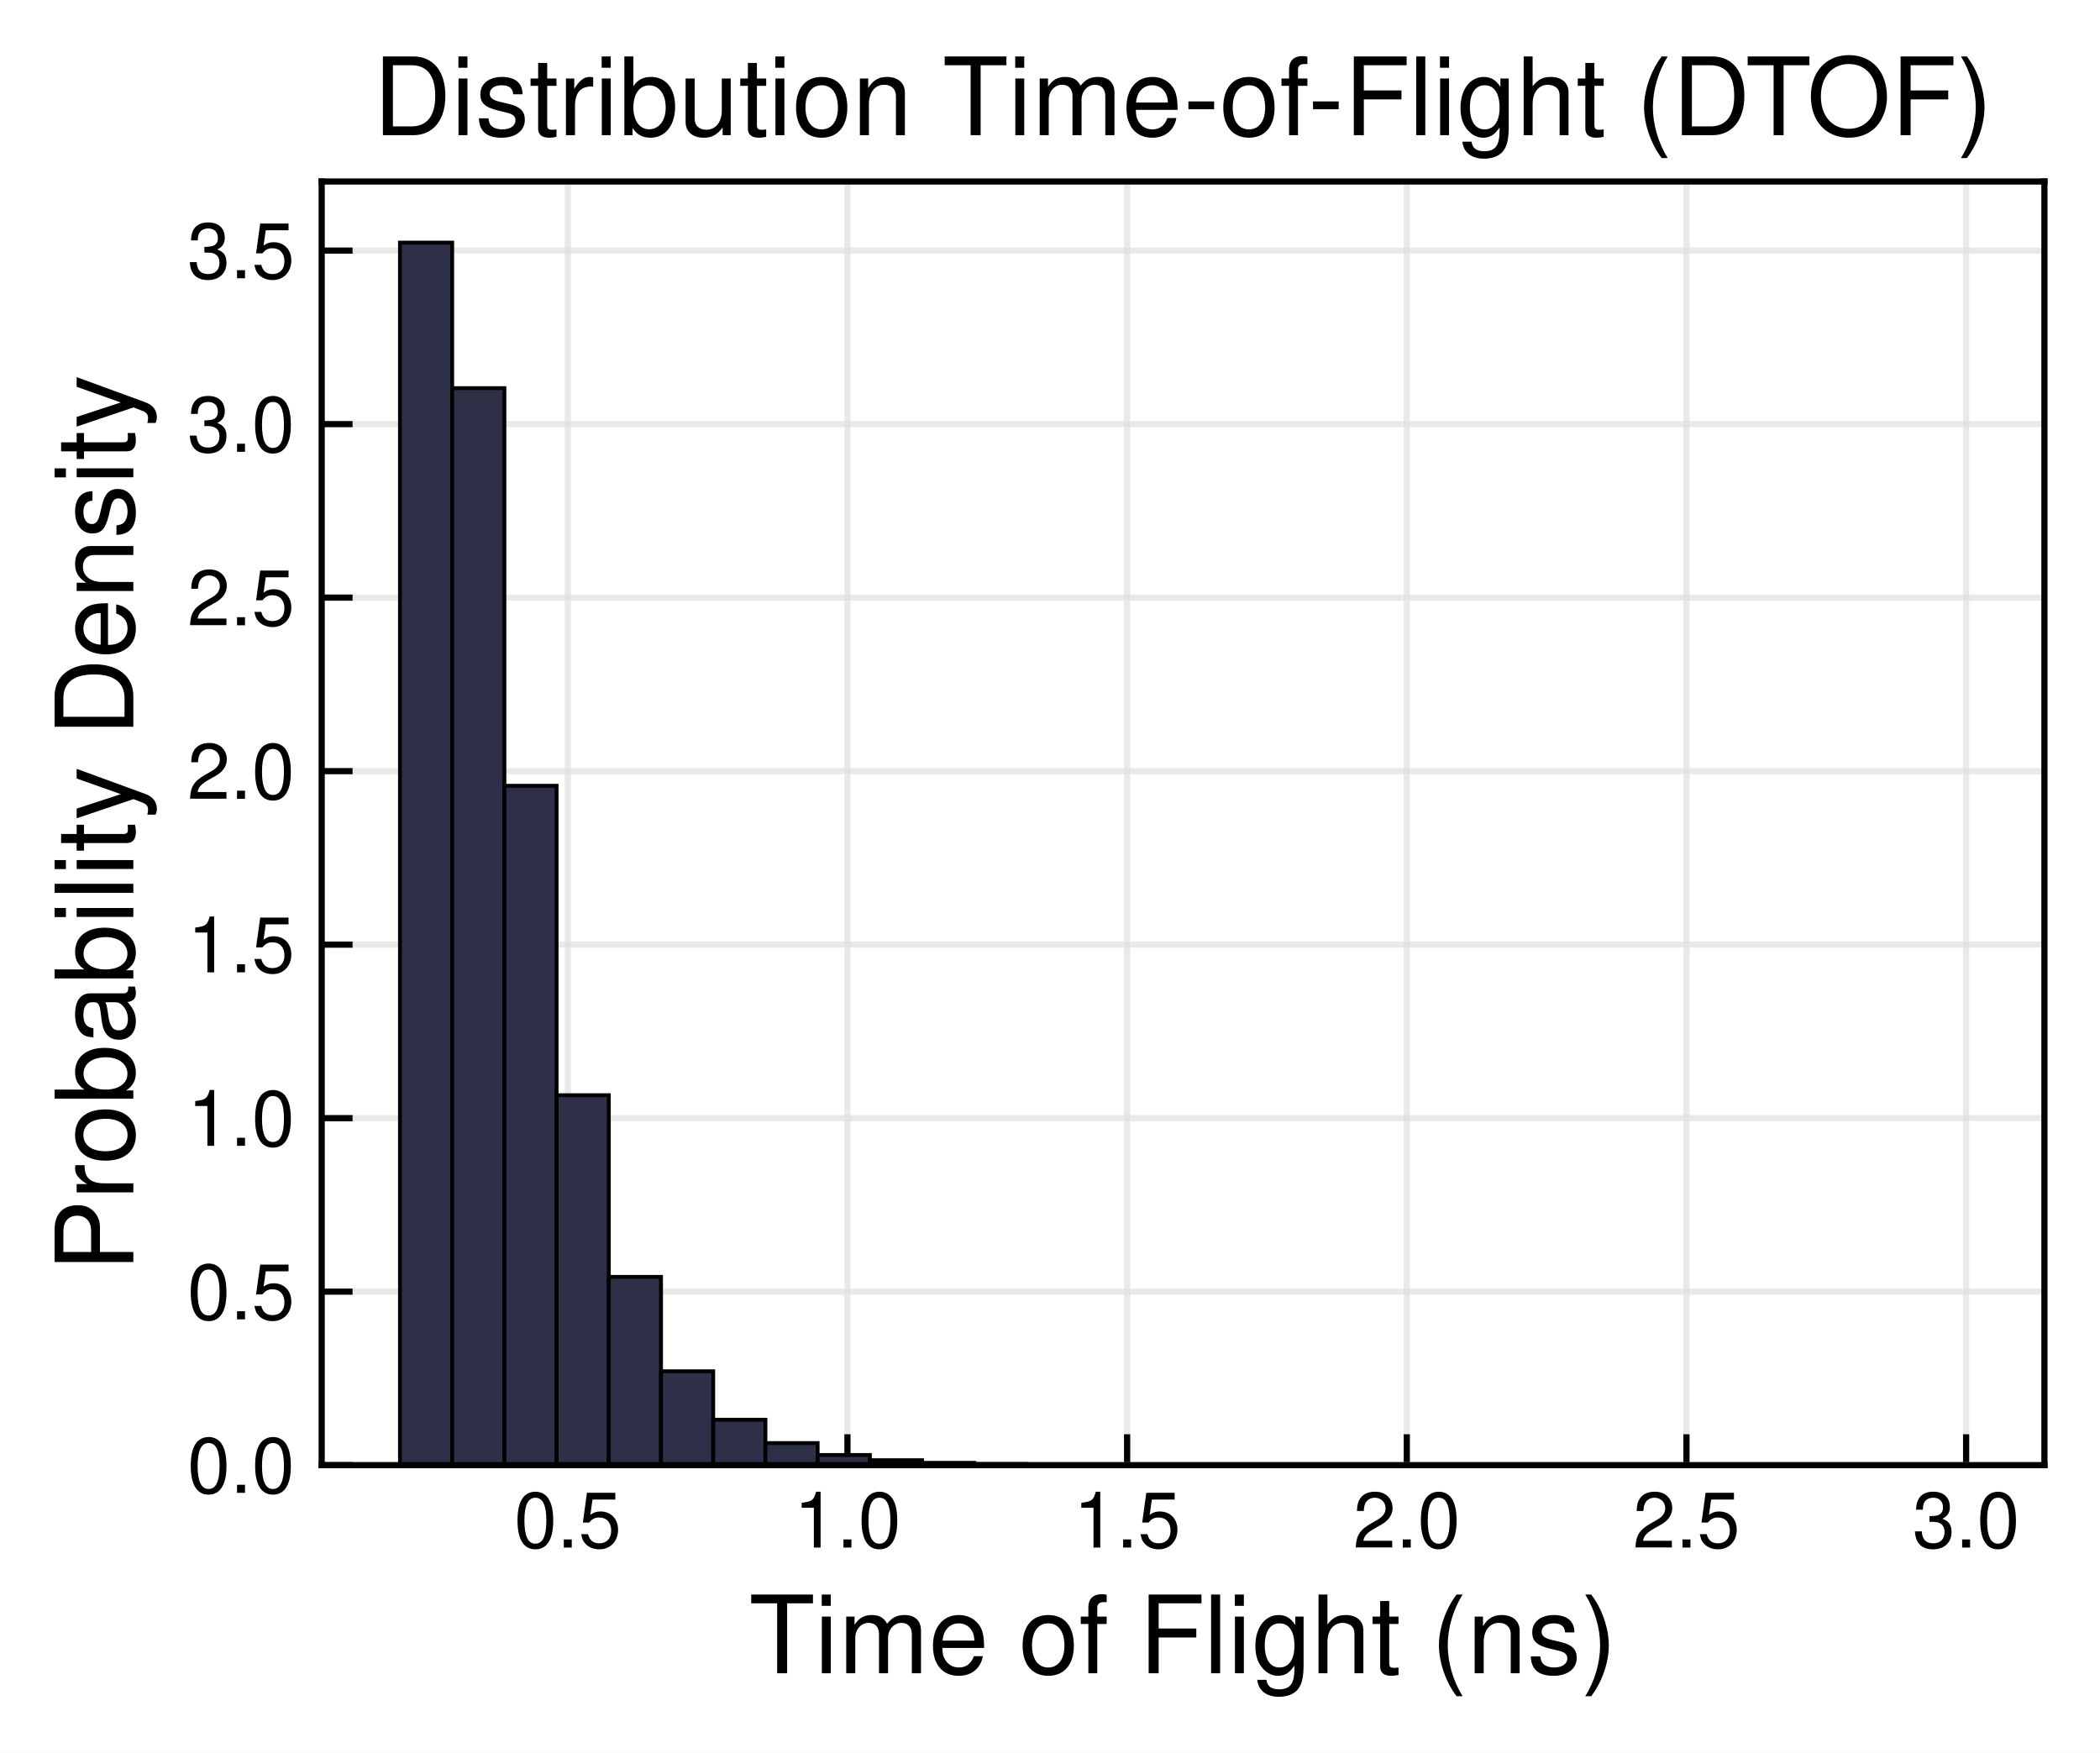
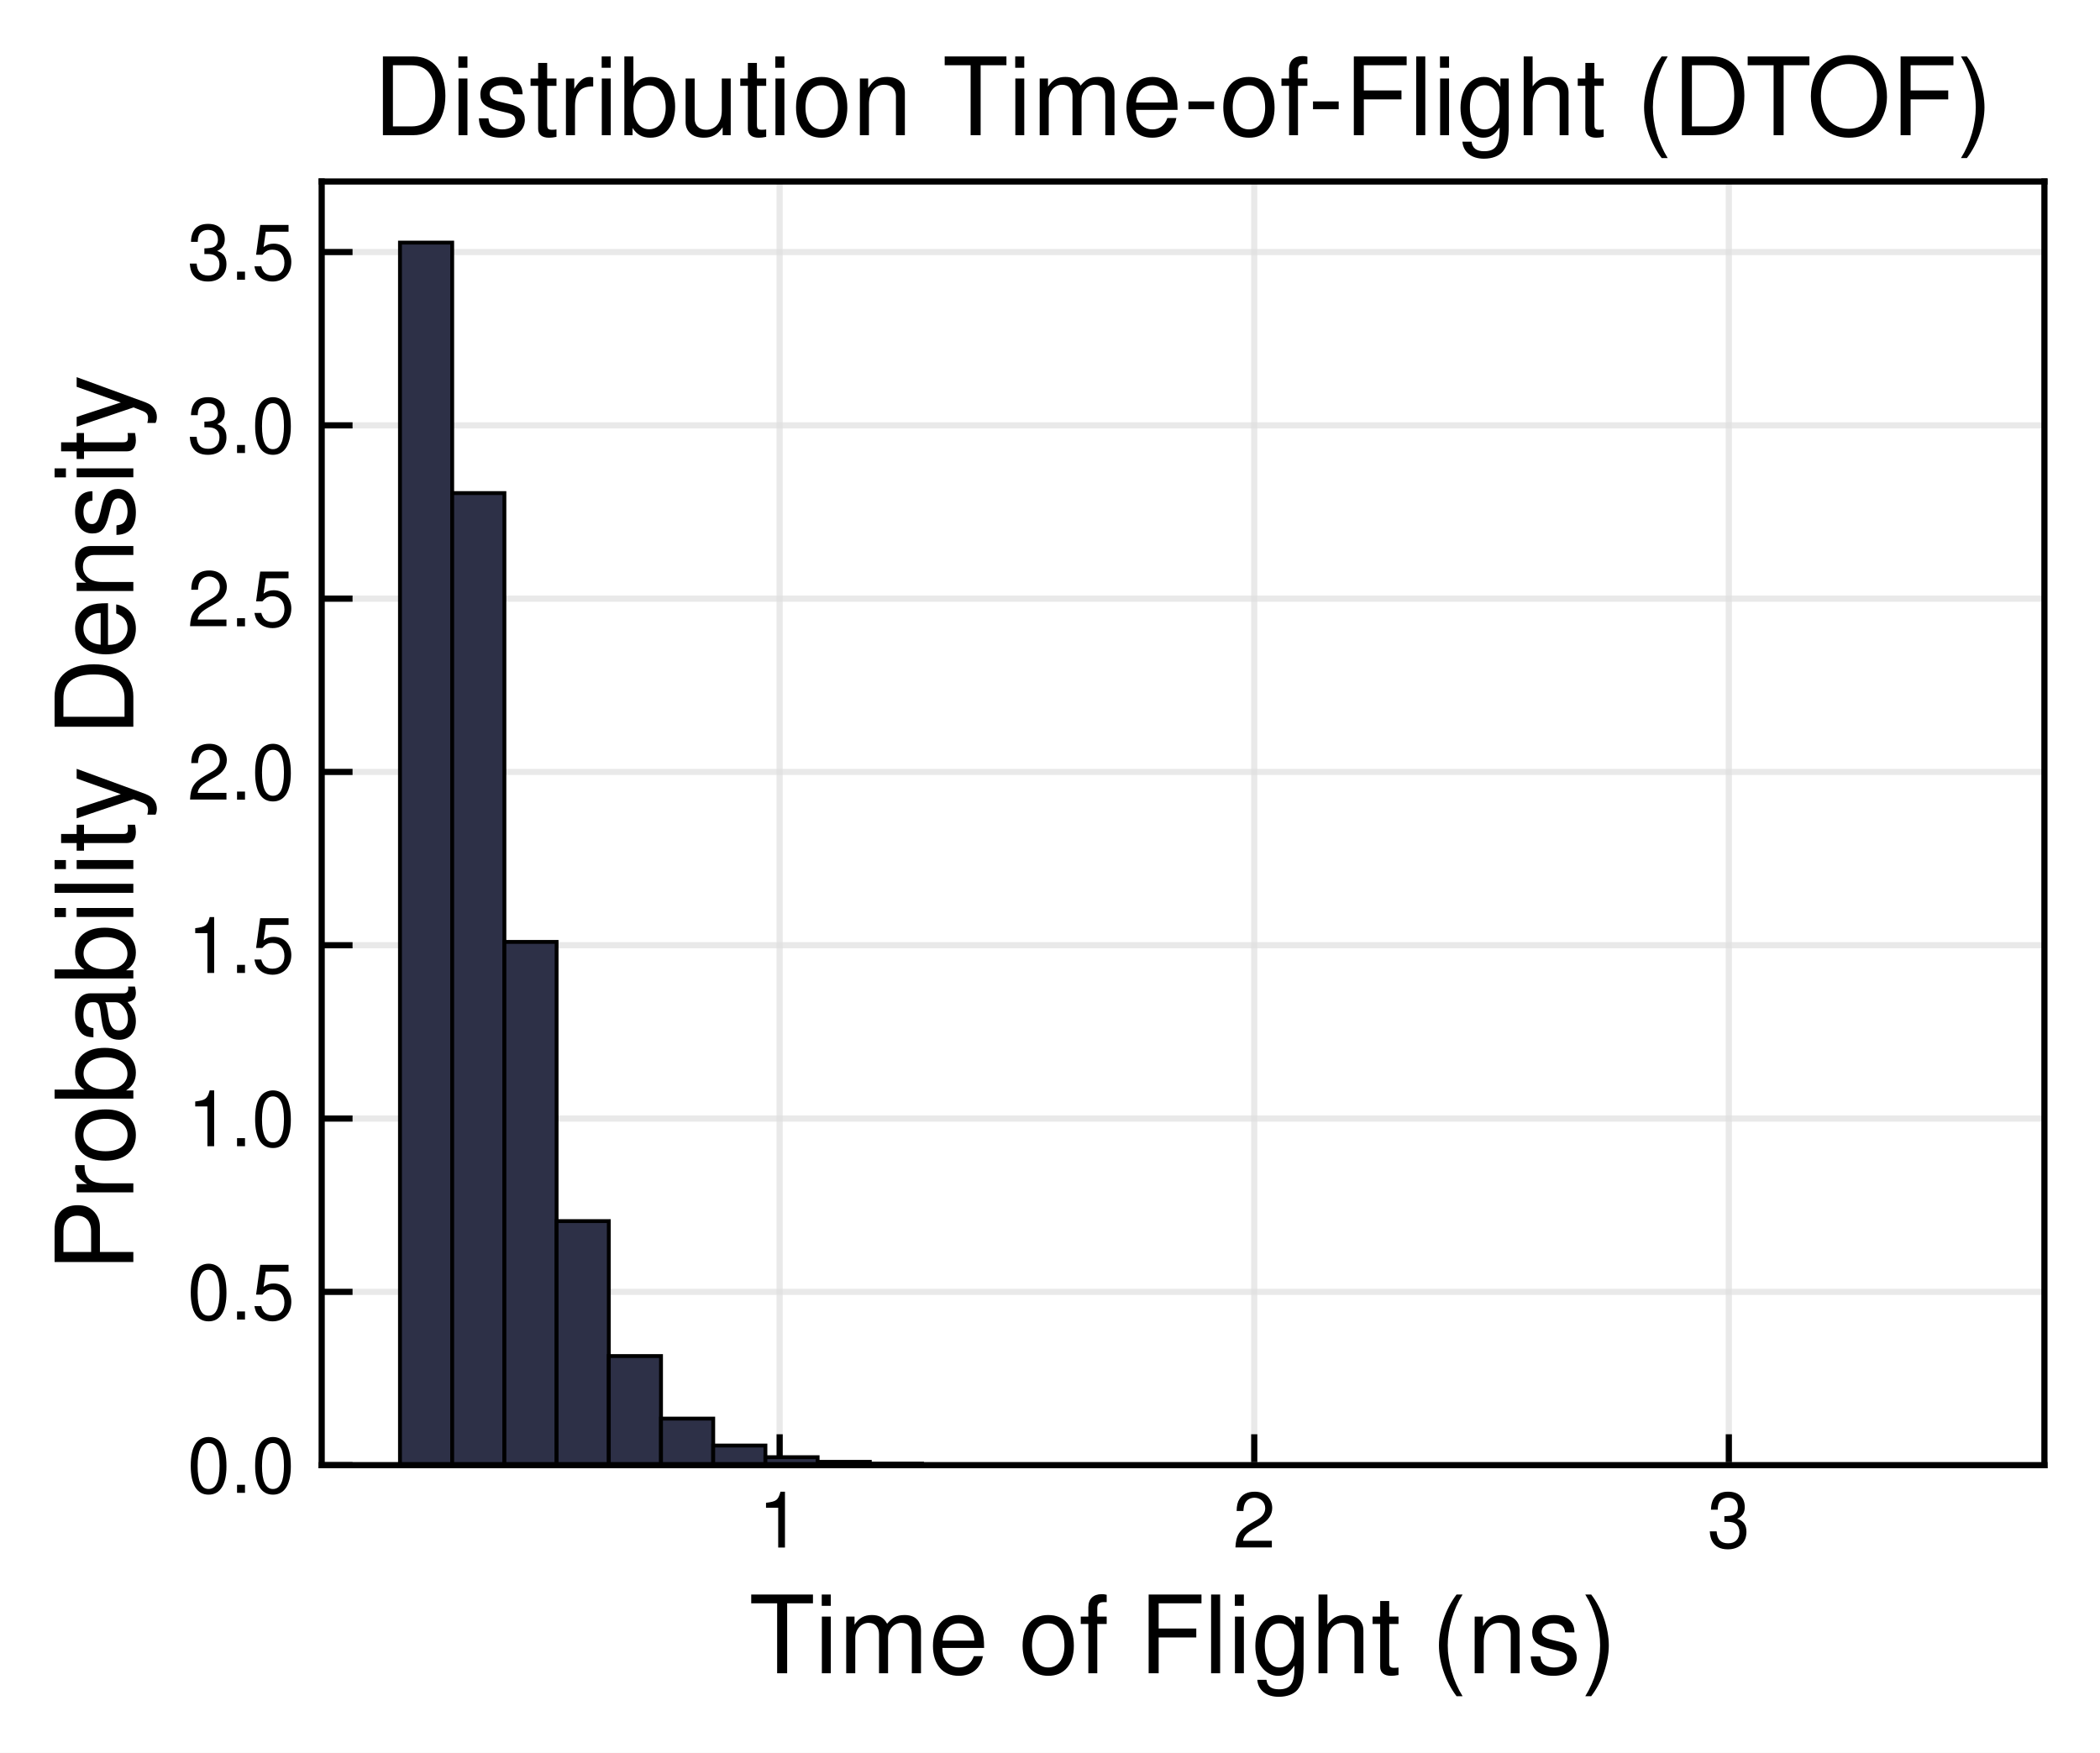
<svg xmlns="http://www.w3.org/2000/svg" xmlns:xlink="http://www.w3.org/1999/xlink" width="272.077pt" height="227.098pt" viewBox="0 0 272.077 227.098" version="1.1">
  <defs>
    <style type="text/css">*{stroke-linejoin: round; stroke-linecap: butt}</style>
  </defs>
  <g id="figure_1">
    <g id="patch_1">
      <path d="M 0 227.098  L 272.077 227.098  L 272.077 0  L 0 0  z " style="fill: #ffffff" />
    </g>
    <g id="axes_1">
      <g id="patch_2">
        <path d="M 41.677 189.836  L 264.877 189.836  L 264.877 23.516  L 41.677 23.516  z " style="fill: #ffffff" />
      </g>
      <g id="matplotlib.axis_1">
        <g id="xtick_1">
          <g id="line2d_1">
-             <path d="M 73.563 189.836  L 73.563 23.516  " clip-path="url(#p8e37b2bd7a)" style="fill: none; stroke: #e0e0e0; stroke-opacity: 0.7; stroke-width: 0.8; stroke-linecap: square" />
+             <path d="M 101.012 189.836  L 101.012 23.516  " clip-path="url(#p1950c3750e)" style="fill: none; stroke: #e0e0e0; stroke-opacity: 0.7; stroke-width: 0.8; stroke-linecap: square" />
          </g>
          <g id="line2d_2">
            <defs>
-               <path id="meb2902f13b" d="M 0 0  L 0 -4  " style="stroke: #000000; stroke-width: 0.8" />
+               <path id="m61ef206a82" d="M 0 0  L 0 -4  " style="stroke: #000000; stroke-width: 0.8" />
            </defs>
            <g>
-               <use xlink:href="#meb2902f13b" x="73.563" y="189.836" style="stroke: #000000; stroke-width: 0.8" />
+               <use xlink:href="#m61ef206a82" x="101.012" y="189.836" style="stroke: #000000; stroke-width: 0.8" />
            </g>
          </g>
          <g id="text_1">
-             <text style="font-size: 10px; font-family: 'Helvetica', 'Arial', sans-serif; text-anchor: middle" x="73.563" y="200.51" transform="rotate(-0 73.56259 200.5097)">0.5</text>
+             <text style="font-size: 10px; font-family: 'Helvetica', 'Arial', sans-serif; text-anchor: middle" x="101.012" y="200.51" transform="rotate(-0 101.0124 200.5097)">1</text>
          </g>
        </g>
        <g id="xtick_2">
          <g id="line2d_3">
-             <path d="M 109.796 189.836  L 109.796 23.516  " clip-path="url(#p8e37b2bd7a)" style="fill: none; stroke: #e0e0e0; stroke-opacity: 0.7; stroke-width: 0.8; stroke-linecap: square" />
+             <path d="M 162.5 189.836  L 162.5 23.516  " clip-path="url(#p1950c3750e)" style="fill: none; stroke: #e0e0e0; stroke-opacity: 0.7; stroke-width: 0.8; stroke-linecap: square" />
          </g>
          <g id="line2d_4">
            <g>
-               <use xlink:href="#meb2902f13b" x="109.796" y="189.836" style="stroke: #000000; stroke-width: 0.8" />
+               <use xlink:href="#m61ef206a82" x="162.5" y="189.836" style="stroke: #000000; stroke-width: 0.8" />
            </g>
          </g>
          <g id="text_2">
-             <text style="font-size: 10px; font-family: 'Helvetica', 'Arial', sans-serif; text-anchor: middle" x="109.796" y="200.51" transform="rotate(-0 109.7964 200.5097)">1.0</text>
+             <text style="font-size: 10px; font-family: 'Helvetica', 'Arial', sans-serif; text-anchor: middle" x="162.5" y="200.51" transform="rotate(-0 162.5 200.5097)">2</text>
          </g>
        </g>
        <g id="xtick_3">
          <g id="line2d_5">
-             <path d="M 146.03 189.836  L 146.03 23.516  " clip-path="url(#p8e37b2bd7a)" style="fill: none; stroke: #e0e0e0; stroke-opacity: 0.7; stroke-width: 0.8; stroke-linecap: square" />
+             <path d="M 223.988 189.836  L 223.988 23.516  " clip-path="url(#p1950c3750e)" style="fill: none; stroke: #e0e0e0; stroke-opacity: 0.7; stroke-width: 0.8; stroke-linecap: square" />
          </g>
          <g id="line2d_6">
            <g>
-               <use xlink:href="#meb2902f13b" x="146.03" y="189.836" style="stroke: #000000; stroke-width: 0.8" />
+               <use xlink:href="#m61ef206a82" x="223.988" y="189.836" style="stroke: #000000; stroke-width: 0.8" />
            </g>
          </g>
          <g id="text_3">
-             <text style="font-size: 10px; font-family: 'Helvetica', 'Arial', sans-serif; text-anchor: middle" x="146.03" y="200.51" transform="rotate(-0 146.0301 200.5097)">1.5</text>
-           </g>
-         </g>
-         <g id="xtick_4">
-           <g id="line2d_7">
-             <path d="M 182.264 189.836  L 182.264 23.516  " clip-path="url(#p8e37b2bd7a)" style="fill: none; stroke: #e0e0e0; stroke-opacity: 0.7; stroke-width: 0.8; stroke-linecap: square" />
-           </g>
-           <g id="line2d_8">
-             <g>
-               <use xlink:href="#meb2902f13b" x="182.264" y="189.836" style="stroke: #000000; stroke-width: 0.8" />
-             </g>
-           </g>
-           <g id="text_4">
-             <text style="font-size: 10px; font-family: 'Helvetica', 'Arial', sans-serif; text-anchor: middle" x="182.264" y="200.51" transform="rotate(-0 182.2639 200.5097)">2.0</text>
-           </g>
-         </g>
-         <g id="xtick_5">
-           <g id="line2d_9">
-             <path d="M 218.498 189.836  L 218.498 23.516  " clip-path="url(#p8e37b2bd7a)" style="fill: none; stroke: #e0e0e0; stroke-opacity: 0.7; stroke-width: 0.8; stroke-linecap: square" />
-           </g>
-           <g id="line2d_10">
-             <g>
-               <use xlink:href="#meb2902f13b" x="218.498" y="189.836" style="stroke: #000000; stroke-width: 0.8" />
-             </g>
-           </g>
-           <g id="text_5">
-             <text style="font-size: 10px; font-family: 'Helvetica', 'Arial', sans-serif; text-anchor: middle" x="218.498" y="200.51" transform="rotate(-0 218.4977 200.5097)">2.5</text>
-           </g>
-         </g>
-         <g id="xtick_6">
-           <g id="line2d_11">
-             <path d="M 254.731 189.836  L 254.731 23.516  " clip-path="url(#p8e37b2bd7a)" style="fill: none; stroke: #e0e0e0; stroke-opacity: 0.7; stroke-width: 0.8; stroke-linecap: square" />
-           </g>
-           <g id="line2d_12">
-             <g>
-               <use xlink:href="#meb2902f13b" x="254.731" y="189.836" style="stroke: #000000; stroke-width: 0.8" />
-             </g>
-           </g>
-           <g id="text_6">
-             <text style="font-size: 10px; font-family: 'Helvetica', 'Arial', sans-serif; text-anchor: middle" x="254.731" y="200.51" transform="rotate(-0 254.7314 200.5097)">3.0</text>
-           </g>
-         </g>
-         <g id="text_7">
+             <text style="font-size: 10px; font-family: 'Helvetica', 'Arial', sans-serif; text-anchor: middle" x="223.988" y="200.51" transform="rotate(-0 223.9876 200.5097)">3</text>
+           </g>
+         </g>
+         <g id="text_4">
          <text style="font-size: 14px; font-family: 'Helvetica', 'Arial', sans-serif; text-anchor: middle" x="153.277" y="216.801" transform="rotate(-0 153.2769 216.8009)">Time of Flight (ns)</text>
        </g>
      </g>
      <g id="matplotlib.axis_2">
        <g id="ytick_1">
+           <g id="line2d_7">
+             <path d="M 41.677 189.836  L 264.877 189.836  " clip-path="url(#p1950c3750e)" style="fill: none; stroke: #e0e0e0; stroke-opacity: 0.7; stroke-width: 0.8; stroke-linecap: square" />
+           </g>
+           <g id="line2d_8">
+             <defs>
+               <path id="m8c3b06cf9e" d="M 0 0  L 4 0  " style="stroke: #000000; stroke-width: 0.8" />
+             </defs>
+             <g>
+               <use xlink:href="#m8c3b06cf9e" x="41.677" y="189.836" style="stroke: #000000; stroke-width: 0.8" />
+             </g>
+           </g>
+           <g id="text_5">
+             <text style="font-size: 10px; font-family: 'Helvetica', 'Arial', sans-serif; text-anchor: end" x="38.177" y="193.423" transform="rotate(-0 38.17688 193.423)">0.0</text>
+           </g>
+         </g>
+         <g id="ytick_2">
+           <g id="line2d_9">
+             <path d="M 41.677 167.382  L 264.877 167.382  " clip-path="url(#p1950c3750e)" style="fill: none; stroke: #e0e0e0; stroke-opacity: 0.7; stroke-width: 0.8; stroke-linecap: square" />
+           </g>
+           <g id="line2d_10">
+             <g>
+               <use xlink:href="#m8c3b06cf9e" x="41.677" y="167.382" style="stroke: #000000; stroke-width: 0.8" />
+             </g>
+           </g>
+           <g id="text_6">
+             <text style="font-size: 10px; font-family: 'Helvetica', 'Arial', sans-serif; text-anchor: end" x="38.177" y="170.969" transform="rotate(-0 38.17688 170.9685)">0.5</text>
+           </g>
+         </g>
+         <g id="ytick_3">
+           <g id="line2d_11">
+             <path d="M 41.677 144.927  L 264.877 144.927  " clip-path="url(#p1950c3750e)" style="fill: none; stroke: #e0e0e0; stroke-opacity: 0.7; stroke-width: 0.8; stroke-linecap: square" />
+           </g>
+           <g id="line2d_12">
+             <g>
+               <use xlink:href="#m8c3b06cf9e" x="41.677" y="144.927" style="stroke: #000000; stroke-width: 0.8" />
+             </g>
+           </g>
+           <g id="text_7">
+             <text style="font-size: 10px; font-family: 'Helvetica', 'Arial', sans-serif; text-anchor: end" x="38.177" y="148.514" transform="rotate(-0 38.17688 148.5141)">1.0</text>
+           </g>
+         </g>
+         <g id="ytick_4">
          <g id="line2d_13">
-             <path d="M 41.677 189.836  L 264.877 189.836  " clip-path="url(#p8e37b2bd7a)" style="fill: none; stroke: #e0e0e0; stroke-opacity: 0.7; stroke-width: 0.8; stroke-linecap: square" />
+             <path d="M 41.677 122.473  L 264.877 122.473  " clip-path="url(#p1950c3750e)" style="fill: none; stroke: #e0e0e0; stroke-opacity: 0.7; stroke-width: 0.8; stroke-linecap: square" />
          </g>
          <g id="line2d_14">
-             <defs>
-               <path id="mae2970f58d" d="M 0 0  L 4 0  " style="stroke: #000000; stroke-width: 0.8" />
-             </defs>
-             <g>
-               <use xlink:href="#mae2970f58d" x="41.677" y="189.836" style="stroke: #000000; stroke-width: 0.8" />
+             <g>
+               <use xlink:href="#m8c3b06cf9e" x="41.677" y="122.473" style="stroke: #000000; stroke-width: 0.8" />
            </g>
          </g>
          <g id="text_8">
-             <text style="font-size: 10px; font-family: 'Helvetica', 'Arial', sans-serif; text-anchor: end" x="38.177" y="193.423" transform="rotate(-0 38.17688 193.423)">0.0</text>
-           </g>
-         </g>
-         <g id="ytick_2">
+             <text style="font-size: 10px; font-family: 'Helvetica', 'Arial', sans-serif; text-anchor: end" x="38.177" y="126.06" transform="rotate(-0 38.17688 126.0596)">1.5</text>
+           </g>
+         </g>
+         <g id="ytick_5">
          <g id="line2d_15">
-             <path d="M 41.677 167.355  L 264.877 167.355  " clip-path="url(#p8e37b2bd7a)" style="fill: none; stroke: #e0e0e0; stroke-opacity: 0.7; stroke-width: 0.8; stroke-linecap: square" />
+             <path d="M 41.677 100.018  L 264.877 100.018  " clip-path="url(#p1950c3750e)" style="fill: none; stroke: #e0e0e0; stroke-opacity: 0.7; stroke-width: 0.8; stroke-linecap: square" />
          </g>
          <g id="line2d_16">
            <g>
-               <use xlink:href="#mae2970f58d" x="41.677" y="167.355" style="stroke: #000000; stroke-width: 0.8" />
+               <use xlink:href="#m8c3b06cf9e" x="41.677" y="100.018" style="stroke: #000000; stroke-width: 0.8" />
            </g>
          </g>
          <g id="text_9">
-             <text style="font-size: 10px; font-family: 'Helvetica', 'Arial', sans-serif; text-anchor: end" x="38.177" y="170.942" transform="rotate(-0 38.17688 170.9419)">0.5</text>
-           </g>
-         </g>
-         <g id="ytick_3">
+             <text style="font-size: 10px; font-family: 'Helvetica', 'Arial', sans-serif; text-anchor: end" x="38.177" y="103.605" transform="rotate(-0 38.17688 103.6051)">2.0</text>
+           </g>
+         </g>
+         <g id="ytick_6">
          <g id="line2d_17">
-             <path d="M 41.677 144.874  L 264.877 144.874  " clip-path="url(#p8e37b2bd7a)" style="fill: none; stroke: #e0e0e0; stroke-opacity: 0.7; stroke-width: 0.8; stroke-linecap: square" />
+             <path d="M 41.677 77.564  L 264.877 77.564  " clip-path="url(#p1950c3750e)" style="fill: none; stroke: #e0e0e0; stroke-opacity: 0.7; stroke-width: 0.8; stroke-linecap: square" />
          </g>
          <g id="line2d_18">
            <g>
-               <use xlink:href="#mae2970f58d" x="41.677" y="144.874" style="stroke: #000000; stroke-width: 0.8" />
+               <use xlink:href="#m8c3b06cf9e" x="41.677" y="77.564" style="stroke: #000000; stroke-width: 0.8" />
            </g>
          </g>
          <g id="text_10">
-             <text style="font-size: 10px; font-family: 'Helvetica', 'Arial', sans-serif; text-anchor: end" x="38.177" y="148.461" transform="rotate(-0 38.17688 148.4607)">1.0</text>
-           </g>
-         </g>
-         <g id="ytick_4">
+             <text style="font-size: 10px; font-family: 'Helvetica', 'Arial', sans-serif; text-anchor: end" x="38.177" y="81.151" transform="rotate(-0 38.17688 81.15069)">2.5</text>
+           </g>
+         </g>
+         <g id="ytick_7">
          <g id="line2d_19">
-             <path d="M 41.677 122.393  L 264.877 122.393  " clip-path="url(#p8e37b2bd7a)" style="fill: none; stroke: #e0e0e0; stroke-opacity: 0.7; stroke-width: 0.8; stroke-linecap: square" />
+             <path d="M 41.677 55.11  L 264.877 55.11  " clip-path="url(#p1950c3750e)" style="fill: none; stroke: #e0e0e0; stroke-opacity: 0.7; stroke-width: 0.8; stroke-linecap: square" />
          </g>
          <g id="line2d_20">
            <g>
-               <use xlink:href="#mae2970f58d" x="41.677" y="122.393" style="stroke: #000000; stroke-width: 0.8" />
+               <use xlink:href="#m8c3b06cf9e" x="41.677" y="55.11" style="stroke: #000000; stroke-width: 0.8" />
            </g>
          </g>
          <g id="text_11">
-             <text style="font-size: 10px; font-family: 'Helvetica', 'Arial', sans-serif; text-anchor: end" x="38.177" y="125.98" transform="rotate(-0 38.17688 125.9796)">1.5</text>
-           </g>
-         </g>
-         <g id="ytick_5">
+             <text style="font-size: 10px; font-family: 'Helvetica', 'Arial', sans-serif; text-anchor: end" x="38.177" y="58.696" transform="rotate(-0 38.17688 58.69624)">3.0</text>
+           </g>
+         </g>
+         <g id="ytick_8">
          <g id="line2d_21">
-             <path d="M 41.677 99.912  L 264.877 99.912  " clip-path="url(#p8e37b2bd7a)" style="fill: none; stroke: #e0e0e0; stroke-opacity: 0.7; stroke-width: 0.8; stroke-linecap: square" />
+             <path d="M 41.677 32.655  L 264.877 32.655  " clip-path="url(#p1950c3750e)" style="fill: none; stroke: #e0e0e0; stroke-opacity: 0.7; stroke-width: 0.8; stroke-linecap: square" />
          </g>
          <g id="line2d_22">
            <g>
-               <use xlink:href="#mae2970f58d" x="41.677" y="99.912" style="stroke: #000000; stroke-width: 0.8" />
+               <use xlink:href="#m8c3b06cf9e" x="41.677" y="32.655" style="stroke: #000000; stroke-width: 0.8" />
            </g>
          </g>
          <g id="text_12">
-             <text style="font-size: 10px; font-family: 'Helvetica', 'Arial', sans-serif; text-anchor: end" x="38.177" y="103.499" transform="rotate(-0 38.17688 103.4985)">2.0</text>
-           </g>
-         </g>
-         <g id="ytick_6">
-           <g id="line2d_23">
-             <path d="M 41.677 77.431  L 264.877 77.431  " clip-path="url(#p8e37b2bd7a)" style="fill: none; stroke: #e0e0e0; stroke-opacity: 0.7; stroke-width: 0.8; stroke-linecap: square" />
-           </g>
-           <g id="line2d_24">
-             <g>
-               <use xlink:href="#mae2970f58d" x="41.677" y="77.431" style="stroke: #000000; stroke-width: 0.8" />
-             </g>
-           </g>
-           <g id="text_13">
-             <text style="font-size: 10px; font-family: 'Helvetica', 'Arial', sans-serif; text-anchor: end" x="38.177" y="81.017" transform="rotate(-0 38.17688 81.0174)">2.5</text>
-           </g>
-         </g>
-         <g id="ytick_7">
-           <g id="line2d_25">
-             <path d="M 41.677 54.95  L 264.877 54.95  " clip-path="url(#p8e37b2bd7a)" style="fill: none; stroke: #e0e0e0; stroke-opacity: 0.7; stroke-width: 0.8; stroke-linecap: square" />
-           </g>
-           <g id="line2d_26">
-             <g>
-               <use xlink:href="#mae2970f58d" x="41.677" y="54.95" style="stroke: #000000; stroke-width: 0.8" />
-             </g>
-           </g>
-           <g id="text_14">
-             <text style="font-size: 10px; font-family: 'Helvetica', 'Arial', sans-serif; text-anchor: end" x="38.177" y="58.536" transform="rotate(-0 38.17688 58.53628)">3.0</text>
-           </g>
-         </g>
-         <g id="ytick_8">
-           <g id="line2d_27">
-             <path d="M 41.677 32.468  L 264.877 32.468  " clip-path="url(#p8e37b2bd7a)" style="fill: none; stroke: #e0e0e0; stroke-opacity: 0.7; stroke-width: 0.8; stroke-linecap: square" />
-           </g>
-           <g id="line2d_28">
-             <g>
-               <use xlink:href="#mae2970f58d" x="41.677" y="32.468" style="stroke: #000000; stroke-width: 0.8" />
-             </g>
-           </g>
-           <g id="text_15">
-             <text style="font-size: 10px; font-family: 'Helvetica', 'Arial', sans-serif; text-anchor: end" x="38.177" y="36.055" transform="rotate(-0 38.17688 36.05517)">3.5</text>
-           </g>
-         </g>
-         <g id="text_16">
+             <text style="font-size: 10px; font-family: 'Helvetica', 'Arial', sans-serif; text-anchor: end" x="38.177" y="36.242" transform="rotate(-0 38.17688 36.24178)">3.5</text>
+           </g>
+         </g>
+         <g id="text_13">
          <text style="font-size: 14px; font-family: 'Helvetica', 'Arial', sans-serif; text-anchor: middle" x="17.276" y="106.676" transform="rotate(-90 17.27563 106.6762)">Probability Density</text>
        </g>
      </g>
      <g id="patch_3">
-         <path d="M 51.822 189.836  L 58.586 189.836  L 58.586 31.436  L 51.822 31.436  z " clip-path="url(#p8e37b2bd7a)" style="fill: #2d3047; stroke: #000000; stroke-width: 0.5; stroke-linejoin: miter" />
+         <path d="M 51.822 189.836  L 58.586 189.836  L 58.586 31.436  L 51.822 31.436  z " clip-path="url(#p1950c3750e)" style="fill: #2d3047; stroke: #000000; stroke-width: 0.5; stroke-linejoin: miter" />
      </g>
      <g id="patch_4">
-         <path d="M 58.586 189.836  L 65.35 189.836  L 65.35 50.292  L 58.586 50.292  z " clip-path="url(#p8e37b2bd7a)" style="fill: #2d3047; stroke: #000000; stroke-width: 0.5; stroke-linejoin: miter" />
+         <path d="M 58.586 189.836  L 65.35 189.836  L 65.35 63.889  L 58.586 63.889  z " clip-path="url(#p1950c3750e)" style="fill: #2d3047; stroke: #000000; stroke-width: 0.5; stroke-linejoin: miter" />
      </g>
      <g id="patch_5">
-         <path d="M 65.35 189.836  L 72.113 189.836  L 72.113 101.81  L 65.35 101.81  z " clip-path="url(#p8e37b2bd7a)" style="fill: #2d3047; stroke: #000000; stroke-width: 0.5; stroke-linejoin: miter" />
+         <path d="M 65.35 189.836  L 72.113 189.836  L 72.113 122.038  L 65.35 122.038  z " clip-path="url(#p1950c3750e)" style="fill: #2d3047; stroke: #000000; stroke-width: 0.5; stroke-linejoin: miter" />
      </g>
      <g id="patch_6">
-         <path d="M 72.113 189.836  L 78.877 189.836  L 78.877 141.906  L 72.113 141.906  z " clip-path="url(#p8e37b2bd7a)" style="fill: #2d3047; stroke: #000000; stroke-width: 0.5; stroke-linejoin: miter" />
+         <path d="M 72.113 189.836  L 78.877 189.836  L 78.877 158.214  L 72.113 158.214  z " clip-path="url(#p1950c3750e)" style="fill: #2d3047; stroke: #000000; stroke-width: 0.5; stroke-linejoin: miter" />
      </g>
      <g id="patch_7">
-         <path d="M 78.877 189.836  L 85.641 189.836  L 85.641 165.442  L 78.877 165.442  z " clip-path="url(#p8e37b2bd7a)" style="fill: #2d3047; stroke: #000000; stroke-width: 0.5; stroke-linejoin: miter" />
+         <path d="M 78.877 189.836  L 85.641 189.836  L 85.641 175.7  L 78.877 175.7  z " clip-path="url(#p1950c3750e)" style="fill: #2d3047; stroke: #000000; stroke-width: 0.5; stroke-linejoin: miter" />
      </g>
      <g id="patch_8">
-         <path d="M 85.641 189.836  L 92.404 189.836  L 92.404 177.676  L 85.641 177.676  z " clip-path="url(#p8e37b2bd7a)" style="fill: #2d3047; stroke: #000000; stroke-width: 0.5; stroke-linejoin: miter" />
+         <path d="M 85.641 189.836  L 92.404 189.836  L 92.404 183.801  L 85.641 183.801  z " clip-path="url(#p1950c3750e)" style="fill: #2d3047; stroke: #000000; stroke-width: 0.5; stroke-linejoin: miter" />
      </g>
      <g id="patch_9">
-         <path d="M 92.404 189.836  L 99.168 189.836  L 99.168 183.946  L 92.404 183.946  z " clip-path="url(#p8e37b2bd7a)" style="fill: #2d3047; stroke: #000000; stroke-width: 0.5; stroke-linejoin: miter" />
+         <path d="M 92.404 189.836  L 99.168 189.836  L 99.168 187.295  L 92.404 187.295  z " clip-path="url(#p1950c3750e)" style="fill: #2d3047; stroke: #000000; stroke-width: 0.5; stroke-linejoin: miter" />
      </g>
      <g id="patch_10">
-         <path d="M 99.168 189.836  L 105.931 189.836  L 105.931 186.978  L 99.168 186.978  z " clip-path="url(#p8e37b2bd7a)" style="fill: #2d3047; stroke: #000000; stroke-width: 0.5; stroke-linejoin: miter" />
+         <path d="M 99.168 189.836  L 105.931 189.836  L 105.931 188.802  L 99.168 188.802  z " clip-path="url(#p1950c3750e)" style="fill: #2d3047; stroke: #000000; stroke-width: 0.5; stroke-linejoin: miter" />
      </g>
      <g id="patch_11">
-         <path d="M 105.931 189.836  L 112.695 189.836  L 112.695 188.518  L 105.931 188.518  z " clip-path="url(#p8e37b2bd7a)" style="fill: #2d3047; stroke: #000000; stroke-width: 0.5; stroke-linejoin: miter" />
+         <path d="M 105.931 189.836  L 112.695 189.836  L 112.695 189.402  L 105.931 189.402  z " clip-path="url(#p1950c3750e)" style="fill: #2d3047; stroke: #000000; stroke-width: 0.5; stroke-linejoin: miter" />
      </g>
      <g id="patch_12">
-         <path d="M 112.695 189.836  L 119.459 189.836  L 119.459 189.197  L 112.695 189.197  z " clip-path="url(#p8e37b2bd7a)" style="fill: #2d3047; stroke: #000000; stroke-width: 0.5; stroke-linejoin: miter" />
+         <path d="M 112.695 189.836  L 119.459 189.836  L 119.459 189.648  L 112.695 189.648  z " clip-path="url(#p1950c3750e)" style="fill: #2d3047; stroke: #000000; stroke-width: 0.5; stroke-linejoin: miter" />
      </g>
      <g id="patch_13">
-         <path d="M 119.459 189.836  L 126.222 189.836  L 126.222 189.533  L 119.459 189.533  z " clip-path="url(#p8e37b2bd7a)" style="fill: #2d3047; stroke: #000000; stroke-width: 0.5; stroke-linejoin: miter" />
+         <path d="M 119.459 189.836  L 126.222 189.836  L 126.222 189.762  L 119.459 189.762  z " clip-path="url(#p1950c3750e)" style="fill: #2d3047; stroke: #000000; stroke-width: 0.5; stroke-linejoin: miter" />
      </g>
      <g id="patch_14">
-         <path d="M 126.222 189.836  L 132.986 189.836  L 132.986 189.691  L 126.222 189.691  z " clip-path="url(#p8e37b2bd7a)" style="fill: #2d3047; stroke: #000000; stroke-width: 0.5; stroke-linejoin: miter" />
+         <path d="M 126.222 189.836  L 132.986 189.836  L 132.986 189.804  L 126.222 189.804  z " clip-path="url(#p1950c3750e)" style="fill: #2d3047; stroke: #000000; stroke-width: 0.5; stroke-linejoin: miter" />
      </g>
      <g id="patch_15">
-         <path d="M 132.986 189.836  L 139.75 189.836  L 139.75 189.769  L 132.986 189.769  z " clip-path="url(#p8e37b2bd7a)" style="fill: #2d3047; stroke: #000000; stroke-width: 0.5; stroke-linejoin: miter" />
+         <path d="M 132.986 189.836  L 139.75 189.836  L 139.75 189.824  L 132.986 189.824  z " clip-path="url(#p1950c3750e)" style="fill: #2d3047; stroke: #000000; stroke-width: 0.5; stroke-linejoin: miter" />
      </g>
      <g id="patch_16">
-         <path d="M 139.75 189.836  L 146.513 189.836  L 146.513 189.803  L 139.75 189.803  z " clip-path="url(#p8e37b2bd7a)" style="fill: #2d3047; stroke: #000000; stroke-width: 0.5; stroke-linejoin: miter" />
+         <path d="M 139.75 189.836  L 146.513 189.836  L 146.513 189.831  L 139.75 189.831  z " clip-path="url(#p1950c3750e)" style="fill: #2d3047; stroke: #000000; stroke-width: 0.5; stroke-linejoin: miter" />
      </g>
      <g id="patch_17">
-         <path d="M 146.513 189.836  L 153.277 189.836  L 153.277 189.822  L 146.513 189.822  z " clip-path="url(#p8e37b2bd7a)" style="fill: #2d3047; stroke: #000000; stroke-width: 0.5; stroke-linejoin: miter" />
+         <path d="M 146.513 189.836  L 153.277 189.836  L 153.277 189.834  L 146.513 189.834  z " clip-path="url(#p1950c3750e)" style="fill: #2d3047; stroke: #000000; stroke-width: 0.5; stroke-linejoin: miter" />
      </g>
      <g id="patch_18">
-         <path d="M 153.277 189.836  L 160.041 189.836  L 160.041 189.829  L 153.277 189.829  z " clip-path="url(#p8e37b2bd7a)" style="fill: #2d3047; stroke: #000000; stroke-width: 0.5; stroke-linejoin: miter" />
+         <path d="M 153.277 189.836  L 160.04 189.836  L 160.04 189.835  L 153.277 189.835  z " clip-path="url(#p1950c3750e)" style="fill: #2d3047; stroke: #000000; stroke-width: 0.5; stroke-linejoin: miter" />
      </g>
      <g id="patch_19">
-         <path d="M 160.041 189.836  L 166.804 189.836  L 166.804 189.833  L 160.041 189.833  z " clip-path="url(#p8e37b2bd7a)" style="fill: #2d3047; stroke: #000000; stroke-width: 0.5; stroke-linejoin: miter" />
+         <path d="M 160.04 189.836  L 166.804 189.836  L 166.804 189.836  L 160.04 189.836  z " clip-path="url(#p1950c3750e)" style="fill: #2d3047; stroke: #000000; stroke-width: 0.5; stroke-linejoin: miter" />
      </g>
      <g id="patch_20">
-         <path d="M 166.804 189.836  L 173.568 189.836  L 173.568 189.835  L 166.804 189.835  z " clip-path="url(#p8e37b2bd7a)" style="fill: #2d3047; stroke: #000000; stroke-width: 0.5; stroke-linejoin: miter" />
+         <path d="M 166.804 189.836  L 173.568 189.836  L 173.568 189.836  L 166.804 189.836  z " clip-path="url(#p1950c3750e)" style="fill: #2d3047; stroke: #000000; stroke-width: 0.5; stroke-linejoin: miter" />
      </g>
      <g id="patch_21">
-         <path d="M 173.568 189.836  L 180.331 189.836  L 180.331 189.835  L 173.568 189.835  z " clip-path="url(#p8e37b2bd7a)" style="fill: #2d3047; stroke: #000000; stroke-width: 0.5; stroke-linejoin: miter" />
+         <path d="M 173.568 189.836  L 180.331 189.836  L 180.331 189.836  L 173.568 189.836  z " clip-path="url(#p1950c3750e)" style="fill: #2d3047; stroke: #000000; stroke-width: 0.5; stroke-linejoin: miter" />
      </g>
      <g id="patch_22">
-         <path d="M 180.331 189.836  L 187.095 189.836  L 187.095 189.836  L 180.331 189.836  z " clip-path="url(#p8e37b2bd7a)" style="fill: #2d3047; stroke: #000000; stroke-width: 0.5; stroke-linejoin: miter" />
+         <path d="M 180.331 189.836  L 187.095 189.836  L 187.095 189.836  L 180.331 189.836  z " clip-path="url(#p1950c3750e)" style="fill: #2d3047; stroke: #000000; stroke-width: 0.5; stroke-linejoin: miter" />
      </g>
      <g id="patch_23">
-         <path d="M 187.095 189.836  L 193.859 189.836  L 193.859 189.836  L 187.095 189.836  z " clip-path="url(#p8e37b2bd7a)" style="fill: #2d3047; stroke: #000000; stroke-width: 0.5; stroke-linejoin: miter" />
+         <path d="M 187.095 189.836  L 193.859 189.836  L 193.859 189.836  L 187.095 189.836  z " clip-path="url(#p1950c3750e)" style="fill: #2d3047; stroke: #000000; stroke-width: 0.5; stroke-linejoin: miter" />
      </g>
      <g id="patch_24">
-         <path d="M 193.859 189.836  L 200.622 189.836  L 200.622 189.836  L 193.859 189.836  z " clip-path="url(#p8e37b2bd7a)" style="fill: #2d3047; stroke: #000000; stroke-width: 0.5; stroke-linejoin: miter" />
+         <path d="M 193.859 189.836  L 200.622 189.836  L 200.622 189.836  L 193.859 189.836  z " clip-path="url(#p1950c3750e)" style="fill: #2d3047; stroke: #000000; stroke-width: 0.5; stroke-linejoin: miter" />
      </g>
      <g id="patch_25">
-         <path d="M 200.622 189.836  L 207.386 189.836  L 207.386 189.836  L 200.622 189.836  z " clip-path="url(#p8e37b2bd7a)" style="fill: #2d3047; stroke: #000000; stroke-width: 0.5; stroke-linejoin: miter" />
+         <path d="M 200.622 189.836  L 207.386 189.836  L 207.386 189.836  L 200.622 189.836  z " clip-path="url(#p1950c3750e)" style="fill: #2d3047; stroke: #000000; stroke-width: 0.5; stroke-linejoin: miter" />
      </g>
      <g id="patch_26">
-         <path d="M 207.386 189.836  L 214.15 189.836  L 214.15 189.836  L 207.386 189.836  z " clip-path="url(#p8e37b2bd7a)" style="fill: #2d3047; stroke: #000000; stroke-width: 0.5; stroke-linejoin: miter" />
+         <path d="M 207.386 189.836  L 214.15 189.836  L 214.15 189.836  L 207.386 189.836  z " clip-path="url(#p1950c3750e)" style="fill: #2d3047; stroke: #000000; stroke-width: 0.5; stroke-linejoin: miter" />
      </g>
      <g id="patch_27">
-         <path d="M 214.15 189.836  L 220.913 189.836  L 220.913 189.836  L 214.15 189.836  z " clip-path="url(#p8e37b2bd7a)" style="fill: #2d3047; stroke: #000000; stroke-width: 0.5; stroke-linejoin: miter" />
+         <path d="M 214.15 189.836  L 220.913 189.836  L 220.913 189.836  L 214.15 189.836  z " clip-path="url(#p1950c3750e)" style="fill: #2d3047; stroke: #000000; stroke-width: 0.5; stroke-linejoin: miter" />
      </g>
      <g id="patch_28">
-         <path d="M 220.913 189.836  L 227.677 189.836  L 227.677 189.836  L 220.913 189.836  z " clip-path="url(#p8e37b2bd7a)" style="fill: #2d3047; stroke: #000000; stroke-width: 0.5; stroke-linejoin: miter" />
+         <path d="M 220.913 189.836  L 227.677 189.836  L 227.677 189.836  L 220.913 189.836  z " clip-path="url(#p1950c3750e)" style="fill: #2d3047; stroke: #000000; stroke-width: 0.5; stroke-linejoin: miter" />
      </g>
      <g id="patch_29">
-         <path d="M 227.677 189.836  L 234.441 189.836  L 234.441 189.836  L 227.677 189.836  z " clip-path="url(#p8e37b2bd7a)" style="fill: #2d3047; stroke: #000000; stroke-width: 0.5; stroke-linejoin: miter" />
+         <path d="M 227.677 189.836  L 234.441 189.836  L 234.441 189.836  L 227.677 189.836  z " clip-path="url(#p1950c3750e)" style="fill: #2d3047; stroke: #000000; stroke-width: 0.5; stroke-linejoin: miter" />
      </g>
      <g id="patch_30">
-         <path d="M 234.441 189.836  L 241.204 189.836  L 241.204 189.836  L 234.441 189.836  z " clip-path="url(#p8e37b2bd7a)" style="fill: #2d3047; stroke: #000000; stroke-width: 0.5; stroke-linejoin: miter" />
+         <path d="M 234.441 189.836  L 241.204 189.836  L 241.204 189.836  L 234.441 189.836  z " clip-path="url(#p1950c3750e)" style="fill: #2d3047; stroke: #000000; stroke-width: 0.5; stroke-linejoin: miter" />
      </g>
      <g id="patch_31">
-         <path d="M 241.204 189.836  L 247.968 189.836  L 247.968 189.836  L 241.204 189.836  z " clip-path="url(#p8e37b2bd7a)" style="fill: #2d3047; stroke: #000000; stroke-width: 0.5; stroke-linejoin: miter" />
+         <path d="M 241.204 189.836  L 247.968 189.836  L 247.968 189.836  L 241.204 189.836  z " clip-path="url(#p1950c3750e)" style="fill: #2d3047; stroke: #000000; stroke-width: 0.5; stroke-linejoin: miter" />
      </g>
      <g id="patch_32">
-         <path d="M 247.968 189.836  L 254.731 189.836  L 254.731 189.836  L 247.968 189.836  z " clip-path="url(#p8e37b2bd7a)" style="fill: #2d3047; stroke: #000000; stroke-width: 0.5; stroke-linejoin: miter" />
+         <path d="M 247.968 189.836  L 254.731 189.836  L 254.731 189.836  L 247.968 189.836  z " clip-path="url(#p1950c3750e)" style="fill: #2d3047; stroke: #000000; stroke-width: 0.5; stroke-linejoin: miter" />
      </g>
      <g id="patch_33">
        <path d="M 41.677 189.836  L 41.677 23.516  " style="fill: none; stroke: #000000; stroke-width: 0.8; stroke-linejoin: miter; stroke-linecap: square" />
      </g>
      <g id="patch_34">
        <path d="M 264.877 189.836  L 264.877 23.516  " style="fill: none; stroke: #000000; stroke-width: 0.8; stroke-linejoin: miter; stroke-linecap: square" />
      </g>
      <g id="patch_35">
        <path d="M 41.677 189.836  L 264.877 189.836  " style="fill: none; stroke: #000000; stroke-width: 0.8; stroke-linejoin: miter; stroke-linecap: square" />
      </g>
      <g id="patch_36">
        <path d="M 41.677 23.516  L 264.877 23.516  " style="fill: none; stroke: #000000; stroke-width: 0.8; stroke-linejoin: miter; stroke-linecap: square" />
      </g>
-       <g id="text_17">
+       <g id="text_14">
        <text style="font-size: 14px; font-family: 'Helvetica', 'Arial', sans-serif; text-anchor: middle" x="153.277" y="17.516" transform="rotate(-0 153.2769 17.51625)">Distribution Time-of-Flight (DTOF)</text>
      </g>
    </g>
  </g>
  <defs>
-     <clipPath id="p8e37b2bd7a">
+     <clipPath id="p1950c3750e">
      <rect x="41.677" y="23.516" width="223.2" height="166.32" />
    </clipPath>
  </defs>
</svg>
